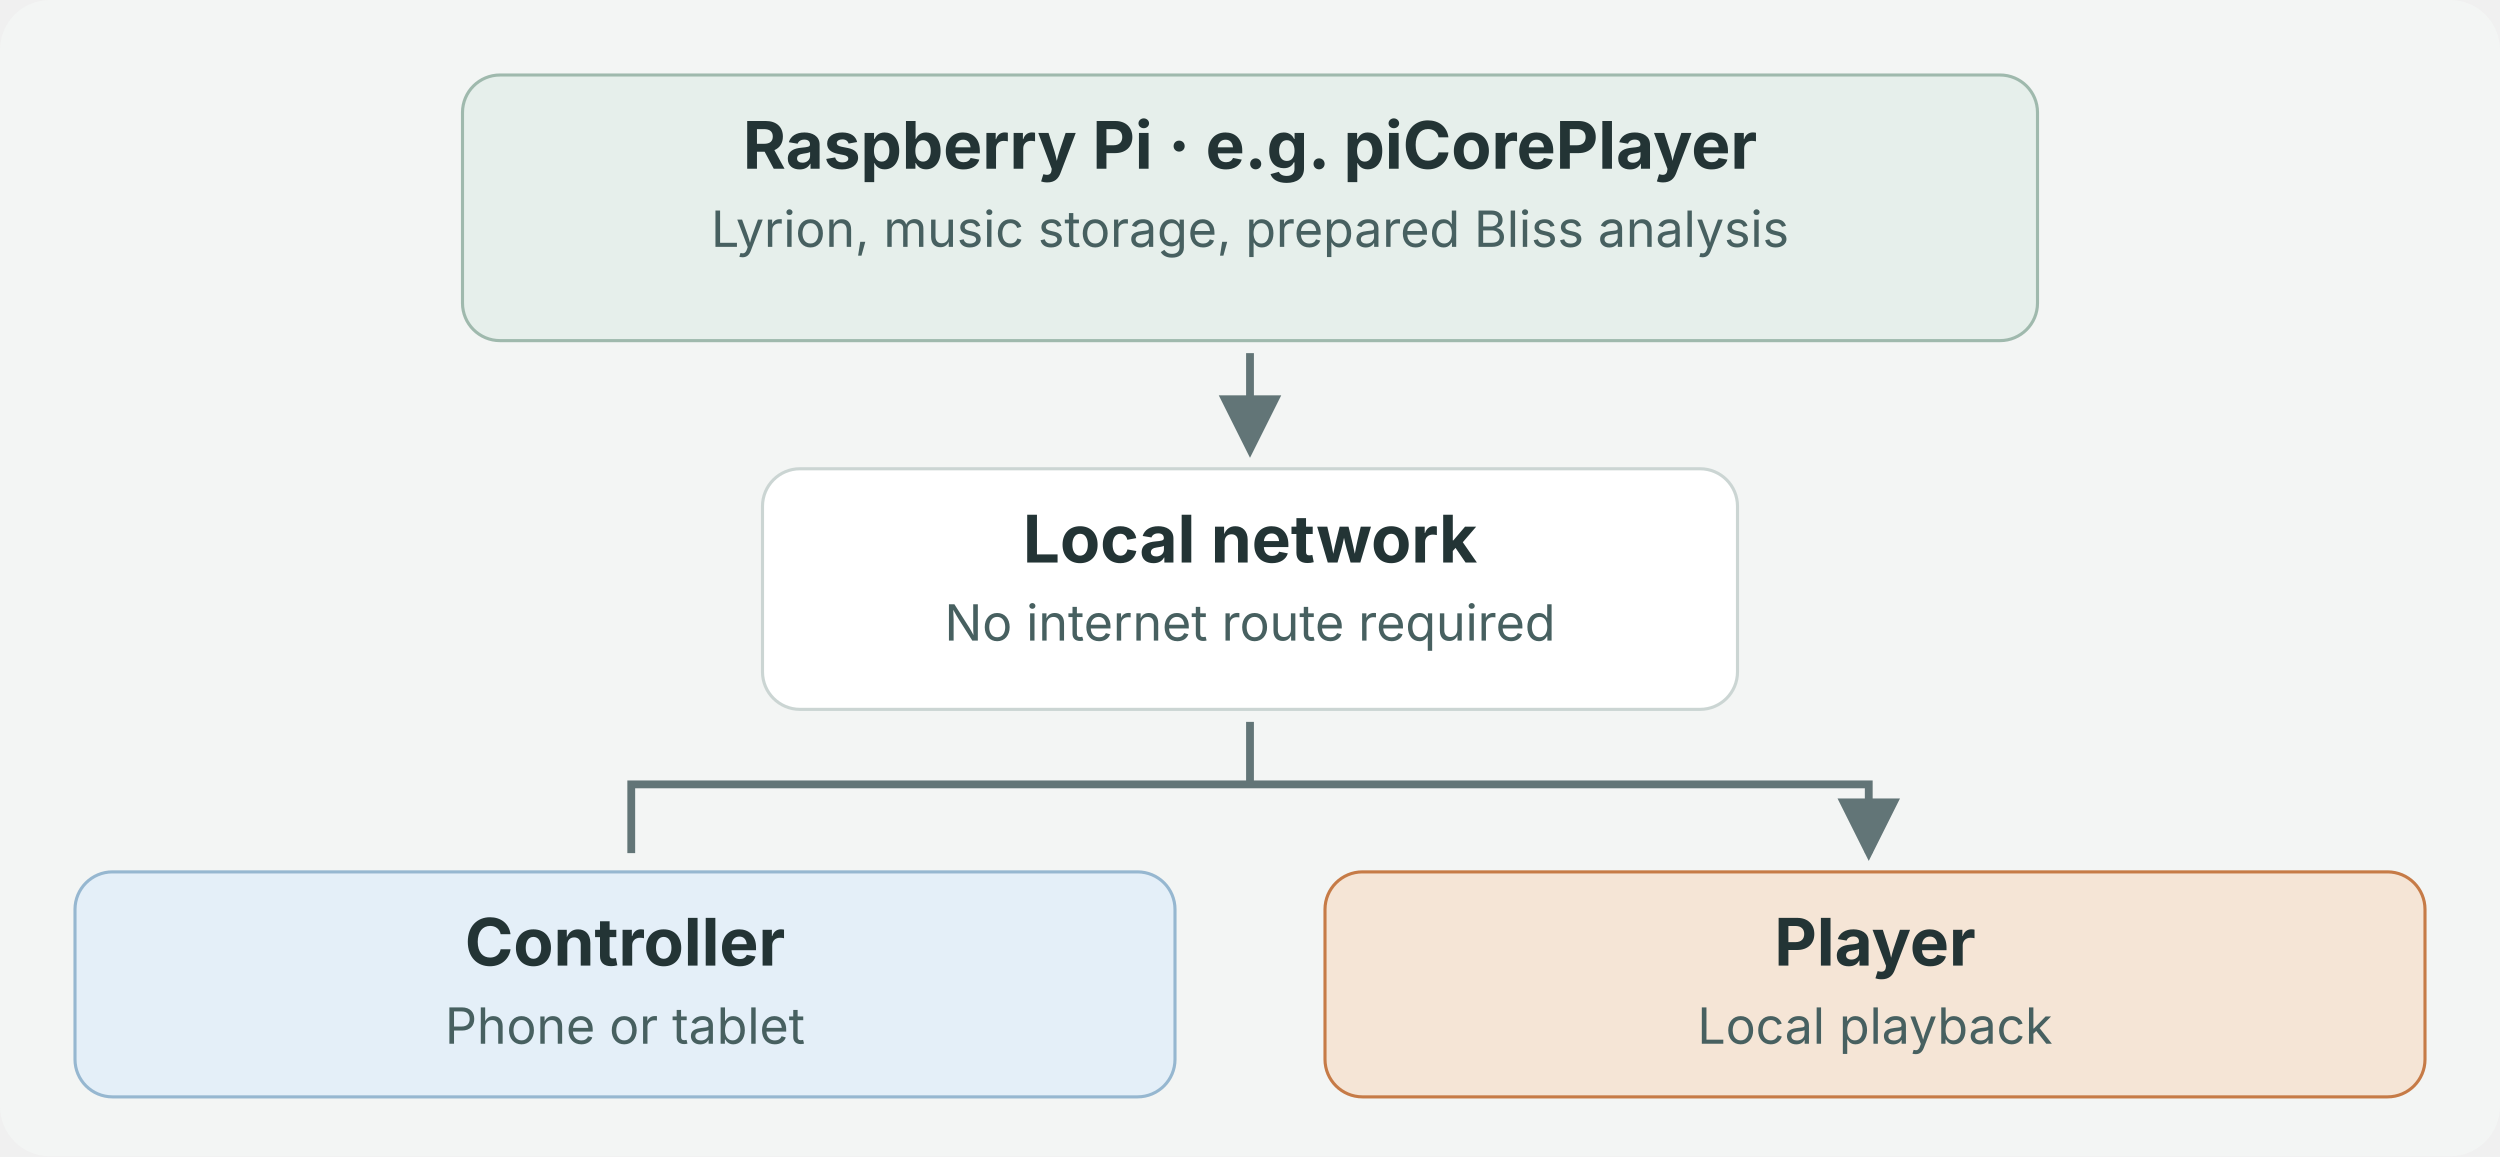
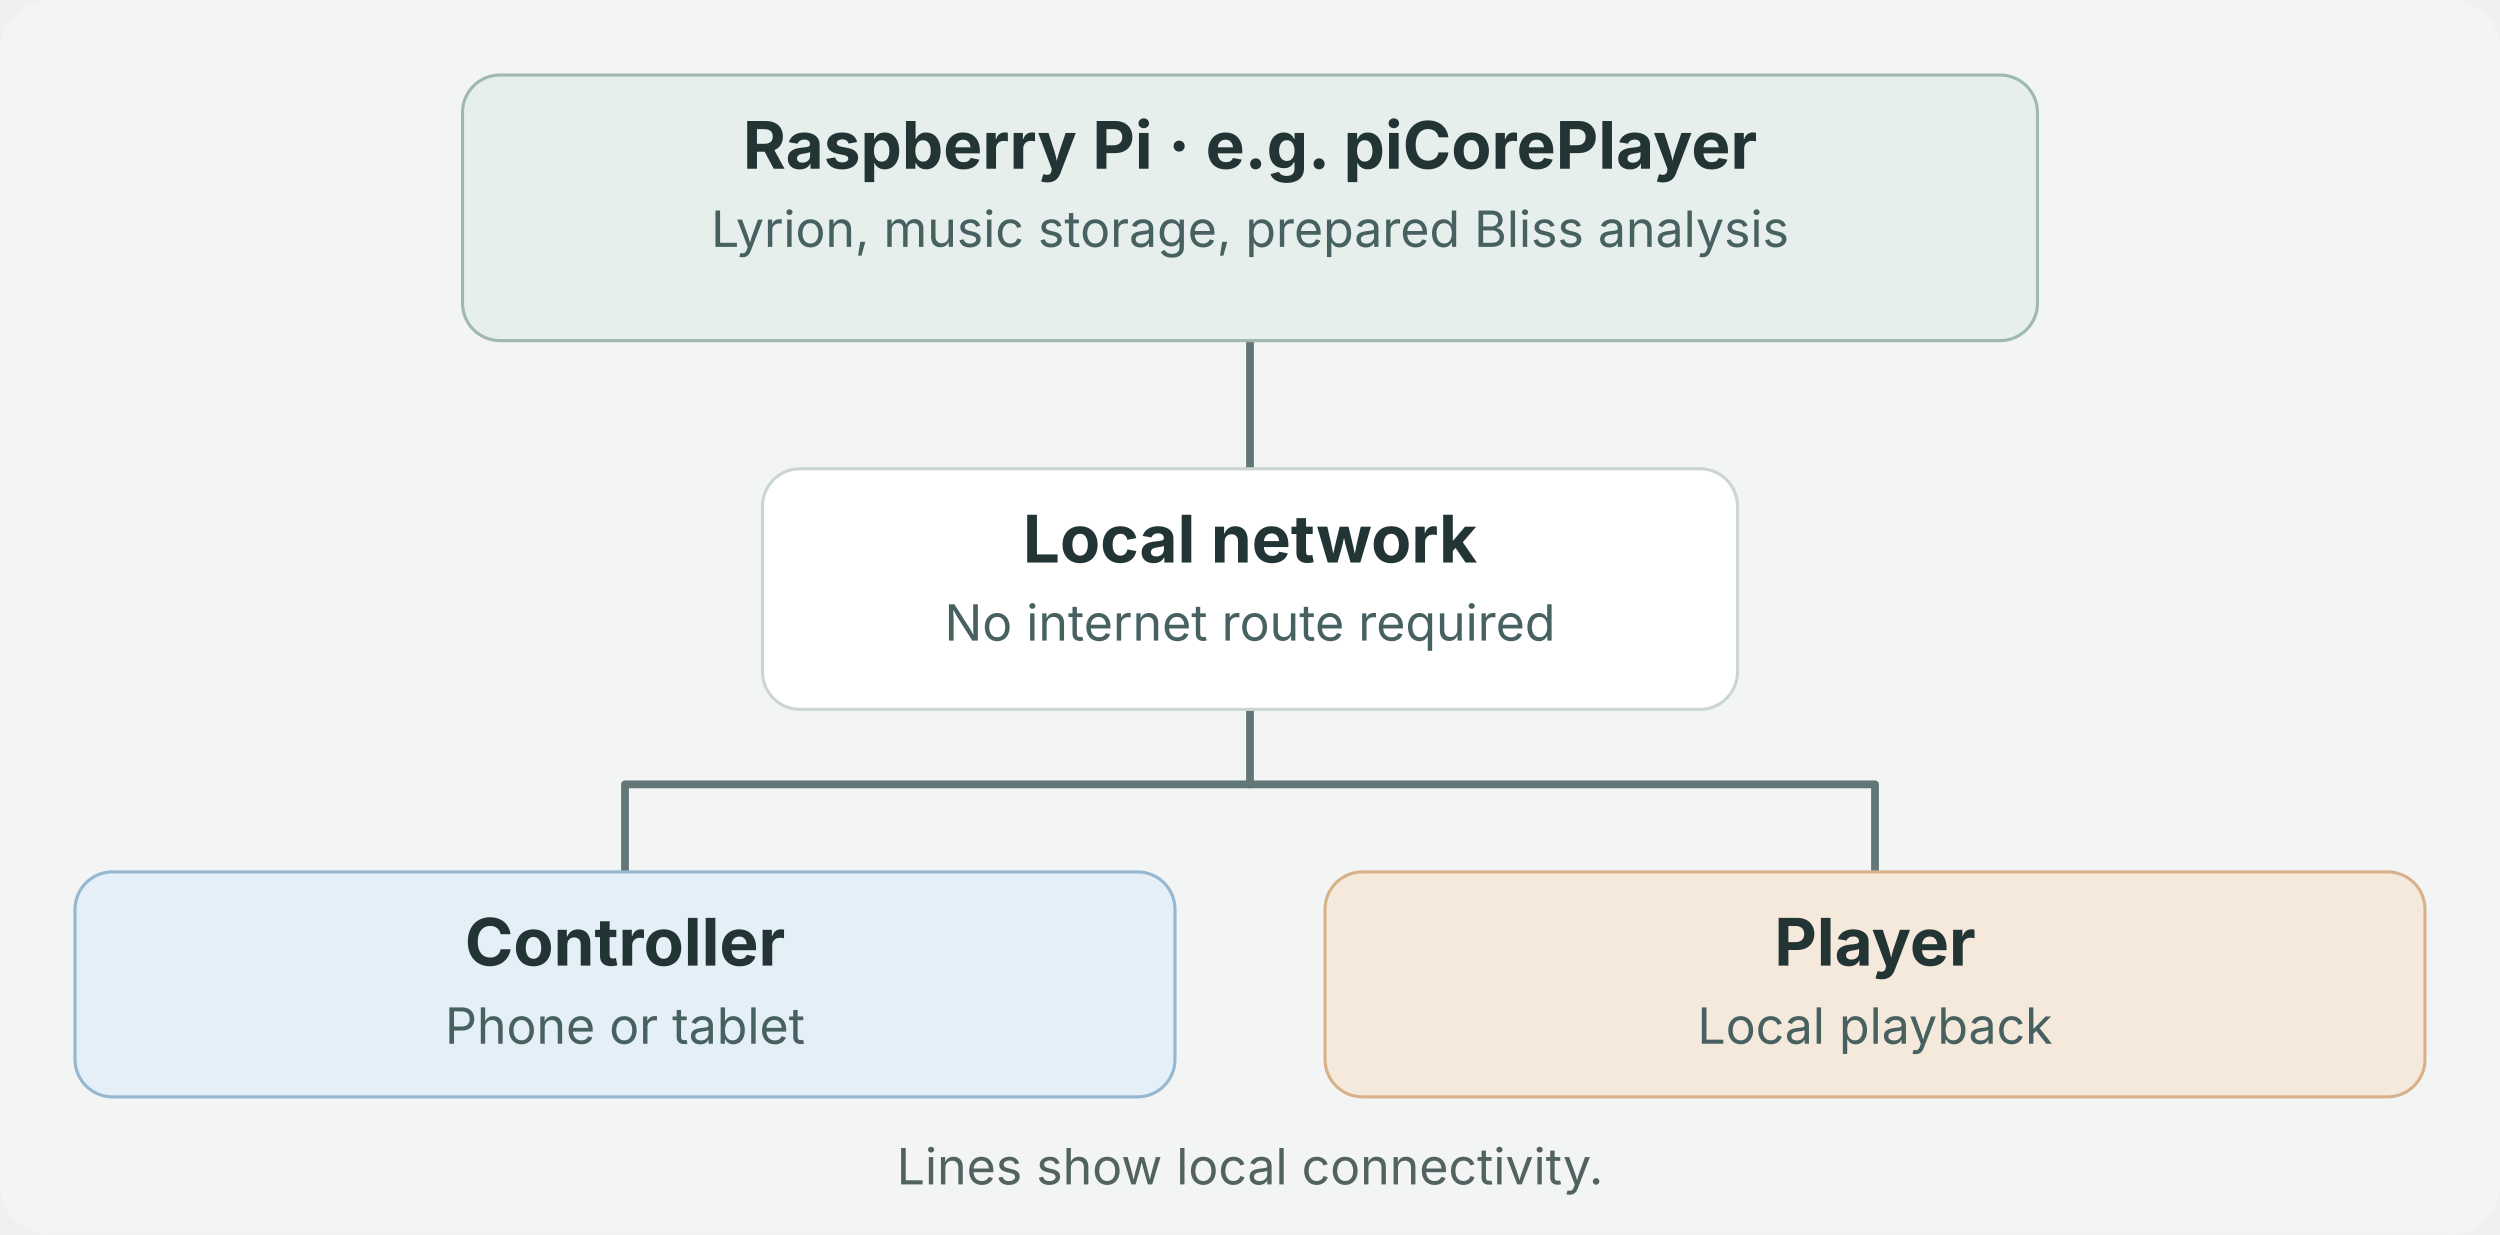
- <svg xmlns="http://www.w3.org/2000/svg" width="800" height="370" viewBox="0 0 800 370" role="img" aria-labelledby="title description">
+ <svg xmlns="http://www.w3.org/2000/svg" width="800" height="395" viewBox="0 0 800 395" role="img" aria-labelledby="title description">
  <defs>
-     <marker id="arrow" markerWidth="8" markerHeight="8" refX="7" refY="4" orient="auto">
-       <path d="M0 0 L8 4 L0 8 Z" fill="#627577" />
+     <marker id="arrow" markerUnits="userSpaceOnUse" markerWidth="10" markerHeight="10" refX="9" refY="5" orient="auto-start-reverse">
+       <path d="M0 0 L10 5 L0 10 Z" fill="#627577" />
    </marker>
  </defs>
-   <rect width="800" height="370" rx="16" fill="#f3f5f4" />
+   <rect width="800" height="395" rx="16" fill="#f3f5f4" />
  <g font-family="system-ui, -apple-system, Segoe UI, sans-serif" fill="#233435">
+     <path class="connector" d="M400 109 V150" fill="none" stroke="#627577" stroke-width="2.5" stroke-linejoin="round" stroke-linecap="round" />
+     <path class="connector" d="M400 227 V251 H200 V279" fill="none" stroke="#627577" stroke-width="2.5" stroke-linejoin="round" stroke-linecap="round" />
+     <path class="connector" d="M400 251 H600 V279" fill="none" stroke="#627577" stroke-width="2.5" stroke-linejoin="round" stroke-linecap="round" />
    <rect x="148" y="24" width="504" height="85" rx="12" fill="#e6efeb" stroke="#9fb9ad" />
    <text x="400" y="54" font-size="21" text-anchor="middle" font-weight="650" fill="#233435">Raspberry Pi · e.g. piCorePlayer</text>
    <text x="400" y="79" font-size="16" text-anchor="middle" font-weight="400" fill="#476060">Lyrion, music storage, prepared Bliss analysis</text>
-     <path d="M400 113 L400 144" fill="none" stroke="#627577" stroke-width="2.5" marker-end="url(#arrow)" />
    <rect x="244" y="150" width="312" height="77" rx="12" fill="#fff" stroke="#cbd5d3" />
    <text x="400" y="180" font-size="21" text-anchor="middle" font-weight="650" fill="#233435">Local network</text>
    <text x="400" y="205" font-size="16" text-anchor="middle" font-weight="400" fill="#476060">No internet route required</text>
-     <path d="M400 231 V251 H202 V273 M400 251 H598 V273" stroke="#627577" stroke-width="2.5" fill="none" marker-end="url(#arrow)" />
    <rect x="24" y="279" width="352" height="72" rx="12" fill="#e4eff8" stroke="#96b7d0" />
    <text x="200" y="309" font-size="21" text-anchor="middle" font-weight="650" fill="#233435">Controller</text>
    <text x="200" y="334" font-size="16" text-anchor="middle" font-weight="400" fill="#476060">Phone or tablet</text>
-     <rect x="424" y="279" width="352" height="72" rx="12" fill="#f5e5d6" stroke="#c67b47" />
+     <rect x="424" y="279" width="352" height="72" rx="12" fill="#f5e9db" stroke="#d7b18b" />
    <text x="600" y="309" font-size="21" text-anchor="middle" font-weight="650" fill="#233435">Player</text>
    <text x="600" y="334" font-size="16" text-anchor="middle" font-weight="400" fill="#476060">Local playback</text>
+     <text x="400" y="379" font-size="16" text-anchor="middle" font-weight="400" fill="#526261">Lines show local connectivity.</text>
  </g>
</svg>
